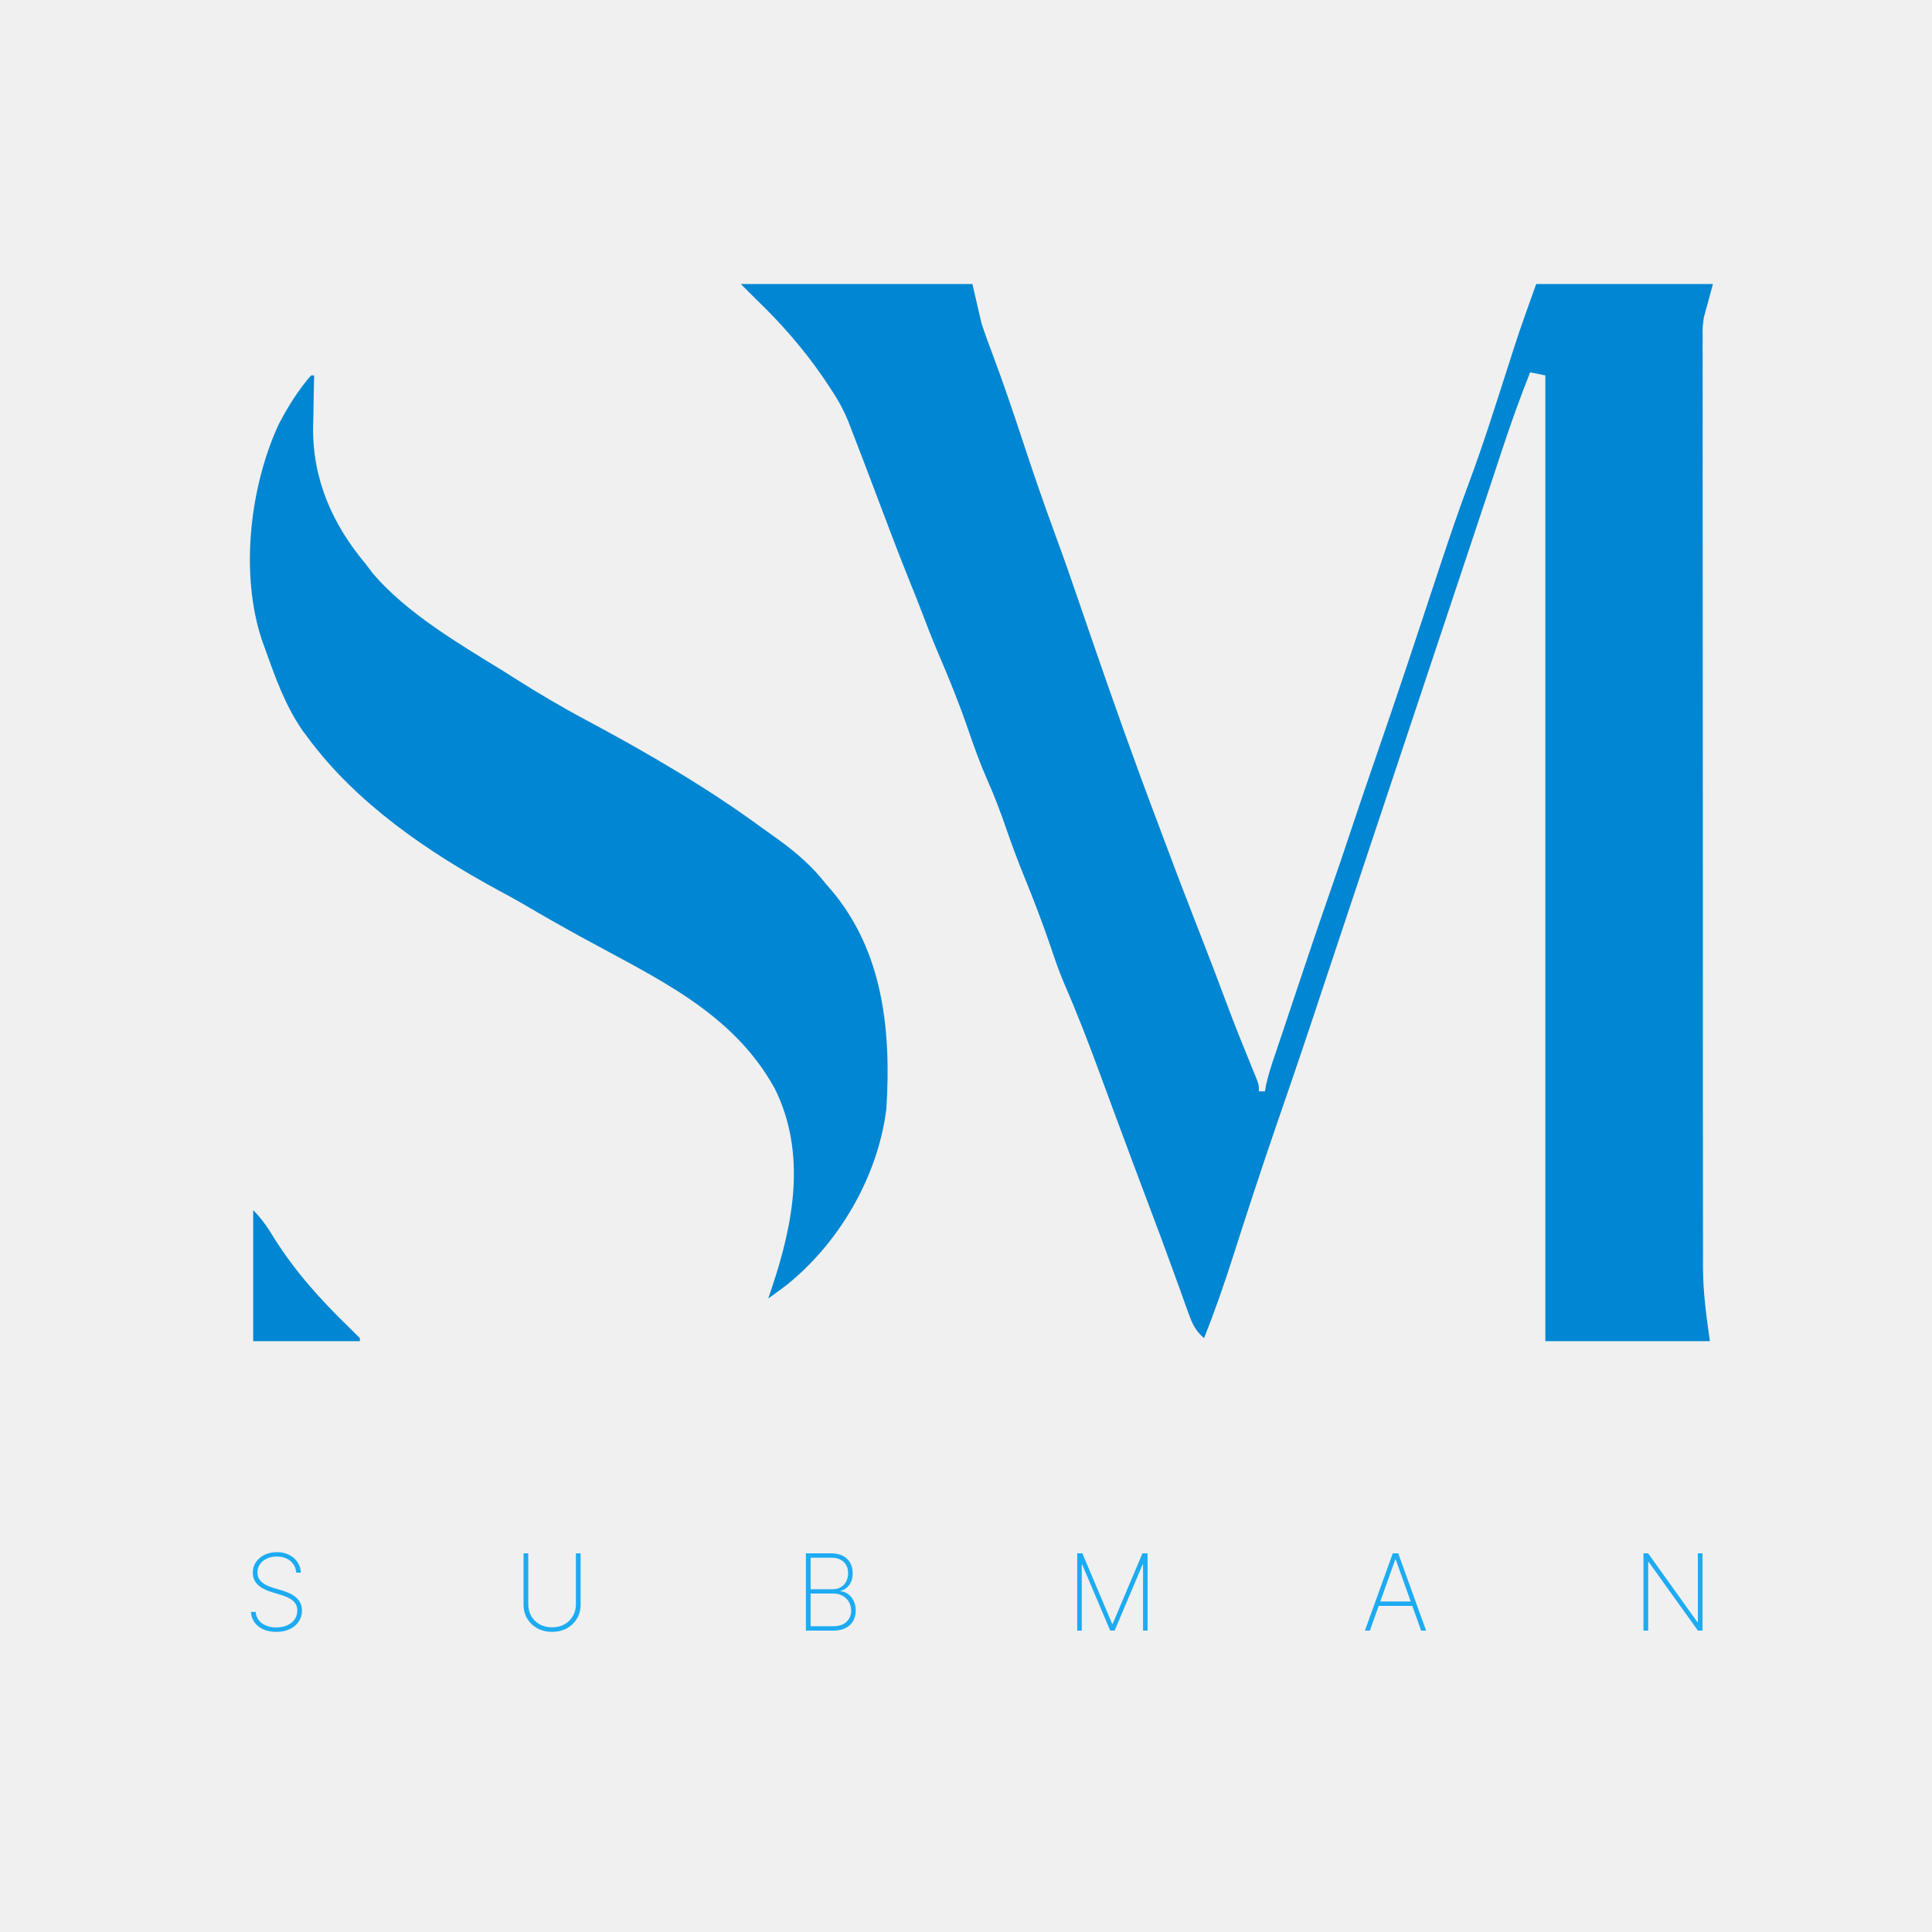
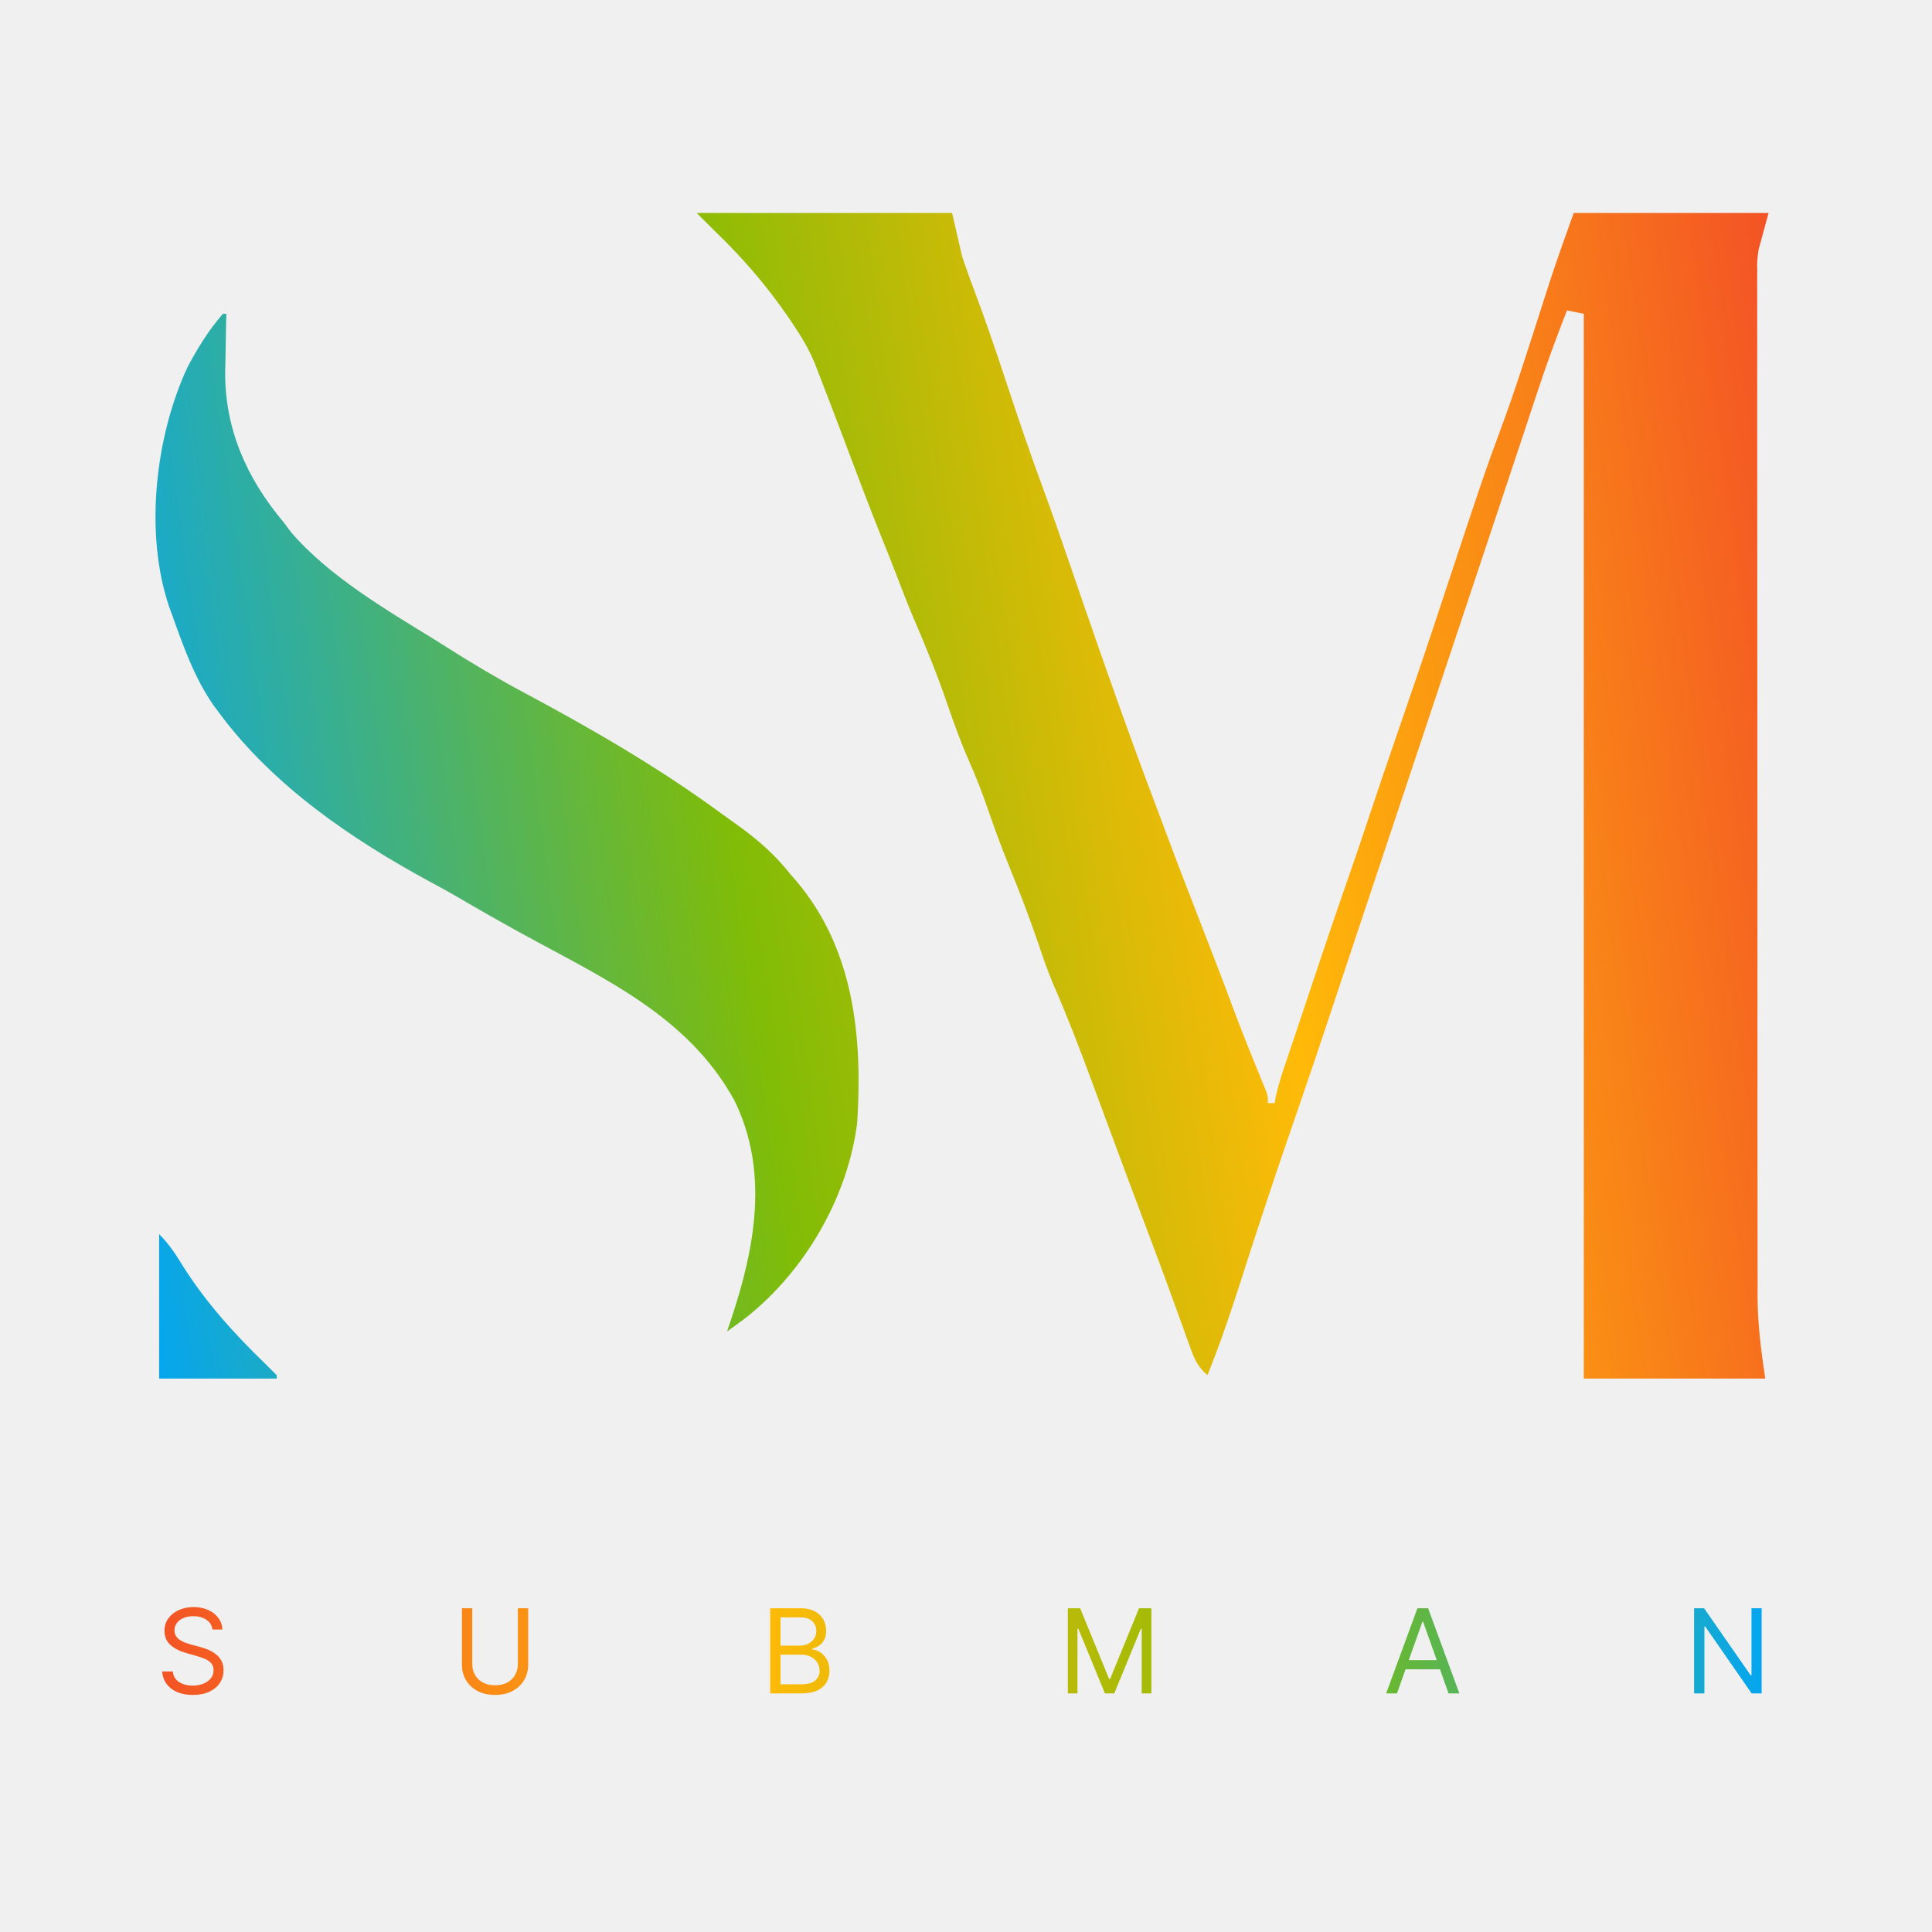
- <svg xmlns="http://www.w3.org/2000/svg" width="1000" height="1000" viewBox="0 0 1000 1000" fill="none">
-   <g clip-path="url(#clip0_1_3)">
-     <path d="M383.437 147C422.998 147 462.559 147 503.318 147C504.88 153.765 506.442 160.53 508.051 167.5C509.799 172.695 511.6 177.771 513.571 182.875C519.199 197.873 524.331 213.001 529.345 228.212C534.638 244.237 540.069 260.18 545.923 276.011C550.324 287.946 554.494 299.955 558.626 311.986C559.3 313.947 559.974 315.909 560.668 317.93C561.982 321.755 563.295 325.579 564.608 329.404C575.632 361.459 586.95 393.427 598.954 425.13C600.357 428.838 601.75 432.55 603.131 436.267C609.044 452.167 615.176 467.98 621.316 483.793C625.819 495.392 630.316 506.992 634.636 518.661C638.732 529.707 643.125 540.626 647.589 551.528C648.369 553.45 648.369 553.45 649.165 555.411C649.634 556.555 650.102 557.699 650.585 558.878C651.593 561.731 651.593 561.731 651.593 564.885C652.634 564.885 653.675 564.885 654.748 564.885C655.016 563.305 655.016 563.305 655.29 561.694C656.551 555.975 658.38 550.51 660.268 544.976C661.129 542.426 661.99 539.876 662.85 537.325C663.321 535.935 663.791 534.544 664.276 533.111C665.889 528.319 667.483 523.522 669.073 518.723C675.643 498.905 682.34 479.137 689.201 459.418C692.402 450.209 695.562 440.991 698.619 431.733C702.86 418.889 707.257 406.1 711.655 393.309C717.456 376.437 723.255 359.566 728.885 342.637C729.364 341.195 729.844 339.753 730.338 338.267C732.685 331.197 735.026 324.126 737.363 317.053C739.79 309.711 742.222 302.372 744.659 295.034C745.277 293.171 745.277 293.171 745.908 291.27C750.519 277.4 755.213 263.586 760.334 249.894C767.506 230.71 773.651 211.177 779.906 191.679C780.331 190.357 780.757 189.035 781.195 187.673C781.983 185.219 782.769 182.765 783.55 180.31C787.153 169.096 791.164 158.114 795.135 147C825.326 147 855.517 147 886.624 147C884.281 155.586 884.281 155.586 881.891 164.346C881.216 169.593 881.216 169.593 881.3 174.349C881.289 176.139 881.278 177.928 881.266 179.772C881.277 181.682 881.289 183.592 881.301 185.56C881.295 187.633 881.289 189.706 881.282 191.841C881.266 197.549 881.278 203.256 881.296 208.964C881.31 215.138 881.296 221.311 881.287 227.485C881.272 239.562 881.282 251.639 881.301 263.716C881.323 277.799 881.32 291.881 881.317 305.963C881.312 331.104 881.33 356.244 881.361 381.384C881.391 405.743 881.402 430.102 881.393 454.46C881.384 481.019 881.384 507.578 881.402 534.137C881.404 536.973 881.406 539.81 881.408 542.646C881.409 544.041 881.41 545.437 881.411 546.874C881.417 556.674 881.416 566.474 881.413 576.275C881.41 588.233 881.418 600.191 881.441 612.149C881.452 618.242 881.459 624.335 881.452 630.428C881.444 637.052 881.461 643.676 881.48 650.3C881.474 652.2 881.468 654.1 881.462 656.057C881.53 669.28 883.136 680.828 885.046 694.192C856.937 694.192 828.828 694.192 799.867 694.192C799.867 529.23 799.867 364.268 799.867 194.308C797.265 193.787 794.662 193.267 791.98 192.731C786.844 205.796 782.061 218.915 777.685 232.252C776.451 235.983 775.217 239.714 773.982 243.445C773.32 245.449 772.659 247.453 771.997 249.458C768.572 259.824 765.11 270.179 761.653 280.535C759.618 286.632 757.585 292.73 755.553 298.828C754.764 301.194 753.975 303.559 753.186 305.924C752.811 307.049 752.436 308.175 752.05 309.334C706.139 447.026 706.139 447.026 705.03 450.35C704.292 452.563 703.555 454.776 702.817 456.989C700.856 462.87 698.895 468.751 696.933 474.631C692.977 486.49 689.025 498.351 685.088 510.216C683.684 514.444 682.279 518.672 680.873 522.899C680.348 524.48 680.348 524.48 679.811 526.092C675.658 538.573 671.455 551.036 667.176 563.474C666.756 564.693 666.337 565.912 665.905 567.168C664.19 572.151 662.474 577.135 660.758 582.119C652.896 604.965 645.382 627.917 638.029 650.932C633.511 665.018 628.723 678.884 623.2 692.615C618.814 688.833 617.163 685.299 615.22 679.883C614.622 678.24 614.024 676.596 613.408 674.903C612.768 673.105 612.128 671.307 611.468 669.454C610.412 666.547 609.357 663.64 608.299 660.734C607.557 658.696 606.818 656.657 606.079 654.617C602.457 644.614 598.72 634.654 594.969 624.699C589.026 608.93 583.128 593.145 577.283 577.34C576.157 574.299 575.031 571.258 573.904 568.217C572.248 563.745 570.593 559.273 568.945 554.799C563.342 539.586 557.58 524.546 551.078 509.692C548.295 503.159 545.98 496.517 543.739 489.784C539.544 477.485 534.905 465.433 530 453.402C526.582 444.972 523.429 436.491 520.472 427.889C517.717 419.877 514.735 412.091 511.304 404.334C507.453 395.594 504.228 386.762 501.149 377.724C496.575 364.323 491.308 351.336 485.721 338.331C482.544 330.93 479.648 323.436 476.799 315.903C474.858 310.824 472.828 305.788 470.785 300.75C464.37 284.868 458.397 268.811 452.343 252.789C448.342 242.216 444.337 231.645 440.223 221.115C439.796 220.015 439.369 218.914 438.929 217.78C436.148 210.929 432.512 204.942 428.392 198.841C427.71 197.825 427.027 196.809 426.323 195.761C416.137 180.889 404.346 167.343 391.324 154.885C388.721 152.283 386.118 149.681 383.437 147Z" fill="#0086D2" />
-     <path d="M161.025 194.308C161.546 194.308 162.066 194.308 162.603 194.308C162.553 196.153 162.553 196.153 162.502 198.036C162.37 203.725 162.289 209.413 162.208 215.103C162.155 217.038 162.103 218.972 162.048 220.964C161.761 248.166 172.065 271.458 189.418 292.077C190.589 293.638 191.761 295.199 192.967 296.808C210.474 317.329 237.629 333.284 260.401 347.269C262.419 348.544 264.436 349.821 266.451 351.101C278.422 358.682 290.472 365.852 302.99 372.5C334.683 389.47 365.728 407.435 394.738 428.728C397.508 430.754 400.3 432.747 403.099 434.733C412.572 441.581 420.391 448.47 427.604 457.654C428.486 458.662 429.369 459.67 430.278 460.709C457.262 492.645 461.322 533.749 458.776 573.977C454.417 609.013 434.27 643.562 406.76 665.43C403.743 667.698 400.709 669.929 397.633 672.115C398.284 670.196 398.935 668.278 399.605 666.3C410.763 632.835 417.535 596.894 401.053 563.499C379.087 523.619 339.291 506.162 300.685 484.916C290.697 479.418 280.795 473.803 270.974 468.01C266.737 465.554 262.453 463.214 258.133 460.906C221.342 440.959 184.624 415.893 159.448 381.962C158.478 380.659 157.508 379.356 156.509 378.013C147.652 365.153 142.553 350.845 137.364 336.231C136.807 334.71 136.25 333.19 135.676 331.623C124.07 297.154 129.267 251.821 144.383 219.36C149.068 210.471 154.368 201.874 161.025 194.308Z" fill="#0086D2" />
-     <path d="M131.055 626.385C135.661 630.989 138.741 635.678 142.097 641.168C152.833 658.23 165.975 672.785 180.415 686.792C182.389 688.709 184.33 690.659 186.263 692.615C186.263 693.136 186.263 693.656 186.263 694.192C168.045 694.192 149.826 694.192 131.055 694.192C131.055 671.816 131.055 649.439 131.055 626.385Z" fill="#0086D2" />
-     <path d="M153.344 814C153.135 811.513 152.12 809.501 150.297 807.965C148.487 806.428 146.143 805.66 143.266 805.66C141.326 805.66 139.6 806.018 138.09 806.734C136.579 807.451 135.395 808.427 134.535 809.664C133.676 810.901 133.246 812.32 133.246 813.922C133.246 814.951 133.441 815.882 133.832 816.715C134.236 817.535 134.802 818.271 135.531 818.922C136.26 819.56 137.126 820.12 138.129 820.602C139.132 821.083 140.238 821.507 141.449 821.871L145.824 823.16C147.322 823.616 148.702 824.143 149.965 824.742C151.241 825.341 152.348 826.057 153.285 826.891C154.236 827.711 154.971 828.674 155.492 829.781C156.026 830.888 156.293 832.164 156.293 833.609C156.293 835.719 155.746 837.607 154.652 839.273C153.572 840.94 152.029 842.255 150.023 843.219C148.031 844.169 145.681 844.645 142.973 844.645C140.395 844.645 138.148 844.208 136.234 843.336C134.333 842.464 132.829 841.253 131.723 839.703C130.616 838.141 129.991 836.344 129.848 834.312H132.348C132.478 835.966 133.005 837.398 133.93 838.609C134.867 839.807 136.111 840.732 137.66 841.383C139.21 842.034 140.98 842.359 142.973 842.359C145.121 842.359 147.016 841.995 148.656 841.266C150.297 840.523 151.579 839.495 152.504 838.18C153.428 836.865 153.891 835.335 153.891 833.59C153.891 832.184 153.559 830.979 152.895 829.977C152.23 828.974 151.247 828.108 149.945 827.379C148.656 826.65 147.055 825.999 145.141 825.426L140.473 824.02C137.348 823.069 134.958 821.773 133.305 820.133C131.664 818.492 130.844 816.448 130.844 814C130.844 811.943 131.391 810.12 132.484 808.531C133.578 806.93 135.063 805.673 136.938 804.762C138.826 803.85 140.954 803.395 143.324 803.395C145.707 803.395 147.81 803.857 149.633 804.781C151.456 805.693 152.901 806.949 153.969 808.551C155.036 810.139 155.629 811.956 155.746 814H153.344ZM298.081 804H300.523V830.484C300.523 833.206 299.891 835.634 298.628 837.77C297.365 839.892 295.62 841.572 293.394 842.809C291.18 844.033 288.635 844.645 285.757 844.645C282.892 844.645 280.347 844.033 278.12 842.809C275.894 841.572 274.142 839.885 272.866 837.75C271.603 835.615 270.978 833.193 270.991 830.484V804H273.433V830.348C273.433 832.652 273.954 834.703 274.995 836.5C276.05 838.297 277.502 839.716 279.351 840.758C281.2 841.786 283.335 842.301 285.757 842.301C288.179 842.301 290.314 841.786 292.163 840.758C294.012 839.716 295.458 838.297 296.499 836.5C297.554 834.703 298.081 832.652 298.081 830.348V804ZM417.13 844V804H430.119C432.54 804 434.585 804.43 436.251 805.289C437.918 806.148 439.181 807.353 440.04 808.902C440.913 810.452 441.349 812.255 441.349 814.312C441.349 815.927 441.089 817.359 440.568 818.609C440.047 819.859 439.318 820.895 438.38 821.715C437.456 822.522 436.369 823.082 435.119 823.395V823.629C436.499 823.733 437.781 824.215 438.966 825.074C440.151 825.921 441.102 827.073 441.818 828.531C442.547 829.99 442.912 831.689 442.912 833.629C442.912 835.673 442.469 837.477 441.583 839.039C440.711 840.589 439.402 841.806 437.658 842.691C435.913 843.564 433.751 844 431.173 844H417.13ZM419.572 841.734H431.173C434.181 841.734 436.492 840.979 438.107 839.469C439.734 837.958 440.548 836.012 440.548 833.629C440.548 831.949 440.151 830.445 439.357 829.117C438.576 827.789 437.488 826.741 436.095 825.973C434.702 825.191 433.087 824.801 431.251 824.801H419.572V841.734ZM419.572 822.574H430.958C432.664 822.574 434.109 822.203 435.294 821.461C436.492 820.719 437.404 819.723 438.029 818.473C438.667 817.223 438.986 815.836 438.986 814.312C438.986 811.839 438.218 809.879 436.681 808.434C435.145 806.988 432.957 806.266 430.119 806.266H419.572V822.574ZM557.576 804H560.232L575.642 840.484H575.916L591.326 804H593.982V844H591.638V809.801H591.404L576.931 844H574.627L560.154 809.801H559.92V844H557.576V804ZM709.047 844H706.469L720.902 804H723.715L738.148 844H735.57L722.406 807.145H722.211L709.047 844ZM712.699 828.941H731.918V831.207H712.699V828.941ZM881.226 804V844H878.843L853.335 808.434H853.101V844H850.659V804H853.062L878.569 839.605H878.804V804H881.226Z" fill="#1DABF2" />
-   </g>
+ <svg xmlns="http://www.w3.org/2000/svg" width="907" height="907" viewBox="0 0 907 907" fill="none">
+   <path d="M327.092 100C366.653 100 406.214 100 446.973 100C448.535 106.765 450.096 113.53 451.705 120.5C453.454 125.695 455.254 130.771 457.226 135.875C462.854 150.873 467.986 166.001 473 181.212C478.293 197.237 483.724 213.18 489.578 229.011C493.979 240.946 498.149 252.955 502.28 264.986C502.954 266.947 503.629 268.909 504.323 270.93C505.637 274.755 506.95 278.579 508.263 282.404C519.287 314.459 530.605 346.427 542.609 378.13C544.012 381.838 545.405 385.55 546.786 389.267C552.699 405.167 558.831 420.98 564.971 436.793C569.474 448.392 573.971 459.992 578.291 471.661C582.387 482.707 586.78 493.626 591.244 504.528C592.024 506.45 592.024 506.45 592.82 508.411C593.288 509.555 593.757 510.699 594.24 511.878C595.248 514.731 595.248 514.731 595.248 517.885C596.289 517.885 597.33 517.885 598.402 517.885C598.671 516.305 598.671 516.305 598.945 514.694C600.206 508.975 602.034 503.51 603.923 497.976C604.784 495.426 605.645 492.876 606.505 490.325C606.976 488.935 607.446 487.544 607.931 486.111C609.544 481.319 611.138 476.522 612.728 471.723C619.298 451.905 625.995 432.137 632.855 412.418C636.057 403.209 639.217 393.991 642.274 384.733C646.515 371.889 650.912 359.1 655.31 346.309C661.111 329.437 666.91 312.566 672.54 295.637C673.019 294.195 673.499 292.753 673.993 291.267C676.34 284.197 678.681 277.126 681.018 270.053C683.445 262.711 685.877 255.372 688.314 248.034C688.932 246.171 688.932 246.171 689.563 244.27C694.174 230.4 698.868 216.586 703.989 202.894C711.16 183.71 717.306 164.177 723.561 144.679C723.986 143.357 724.412 142.035 724.85 140.673C725.638 138.219 726.424 135.765 727.205 133.31C730.808 122.096 734.819 111.114 738.79 100C768.981 100 799.172 100 830.278 100C827.936 108.586 827.936 108.586 825.546 117.346C824.871 122.593 824.871 122.593 824.955 127.349C824.944 129.139 824.932 130.928 824.921 132.772C824.932 134.682 824.944 136.592 824.956 138.56C824.95 140.633 824.943 142.706 824.937 144.841C824.92 150.549 824.933 156.256 824.951 161.964C824.965 168.138 824.951 174.311 824.942 180.485C824.927 192.562 824.937 204.639 824.956 216.716C824.978 230.799 824.975 244.881 824.972 258.963C824.967 284.104 824.985 309.244 825.016 334.384C825.046 358.743 825.057 383.102 825.048 407.46C825.039 434.019 825.039 460.578 825.057 487.137C825.059 489.973 825.061 492.81 825.063 495.646C825.064 497.041 825.065 498.437 825.066 499.874C825.072 509.674 825.071 519.474 825.068 529.275C825.065 541.233 825.073 553.191 825.096 565.149C825.107 571.242 825.114 577.335 825.107 583.428C825.099 590.052 825.116 596.676 825.135 603.3C825.129 605.2 825.123 607.1 825.117 609.057C825.185 622.28 826.791 633.828 828.701 647.192C800.592 647.192 772.483 647.192 743.522 647.192C743.522 482.23 743.522 317.268 743.522 147.308C740.919 146.787 738.317 146.267 735.635 145.731C730.499 158.796 725.716 171.915 721.34 185.252C720.106 188.983 718.872 192.714 717.637 196.445C716.975 198.449 716.314 200.453 715.652 202.458C712.227 212.824 708.765 223.179 705.308 233.535C703.273 239.632 701.24 245.73 699.207 251.828C698.419 254.194 697.63 256.559 696.841 258.924C696.466 260.049 696.091 261.175 695.704 262.334C649.793 400.026 649.793 400.026 648.685 403.35C647.947 405.563 647.209 407.776 646.472 409.989C644.511 415.87 642.55 421.751 640.588 427.631C636.632 439.49 632.68 451.351 628.743 463.216C627.338 467.444 625.934 471.672 624.528 475.899C624.002 477.48 624.002 477.48 623.466 479.092C619.313 491.573 615.11 504.036 610.831 516.474C610.411 517.693 609.992 518.912 609.56 520.168C607.845 525.151 606.129 530.135 604.412 535.119C596.551 557.965 589.037 580.917 581.684 603.932C577.166 618.018 572.378 631.884 566.855 645.615C562.468 641.833 560.817 638.299 558.875 632.883C558.277 631.24 557.679 629.596 557.063 627.903C556.423 626.105 555.783 624.307 555.123 622.454C554.067 619.547 553.012 616.64 551.954 613.734C551.212 611.696 550.473 609.657 549.734 607.617C546.112 597.614 542.375 587.654 538.624 577.699C532.681 561.93 526.783 546.145 520.938 530.34C519.812 527.299 518.685 524.258 517.559 521.217C515.903 516.745 514.248 512.273 512.6 507.799C506.996 492.586 501.235 477.546 494.733 462.692C491.949 456.159 489.635 449.517 487.394 442.784C483.198 430.485 478.56 418.433 473.655 406.402C470.237 397.972 467.084 389.491 464.127 380.889C461.372 372.877 458.39 365.091 454.959 357.334C451.108 348.594 447.883 339.762 444.804 330.724C440.23 317.323 434.963 304.336 429.376 291.331C426.199 283.93 423.303 276.436 420.453 268.903C418.513 263.824 416.483 258.788 414.44 253.75C408.025 237.868 402.052 221.811 395.998 205.789C391.997 195.216 387.991 184.645 383.878 174.115C383.451 173.015 383.023 171.914 382.583 170.78C379.803 163.929 376.167 157.942 372.047 151.841C371.365 150.825 370.682 149.809 369.978 148.761C359.792 133.889 348.001 120.343 334.979 107.885C332.376 105.283 329.773 102.681 327.092 100Z" fill="url(#paint0_linear_13_78)" />
+   <path d="M104.68 147.308C105.201 147.308 105.721 147.308 106.257 147.308C106.208 149.153 106.208 149.153 106.157 151.035C106.024 156.725 105.944 162.413 105.863 168.103C105.81 170.037 105.757 171.972 105.703 173.964C105.416 201.166 115.72 224.458 133.073 245.077C134.244 246.638 135.415 248.199 136.622 249.808C154.129 270.329 181.284 286.284 204.055 300.269C206.074 301.544 208.091 302.821 210.106 304.101C222.077 311.682 234.127 318.852 246.645 325.5C278.338 342.47 309.383 360.435 338.393 381.728C341.163 383.754 343.954 385.747 346.754 387.733C356.227 394.581 364.046 401.47 371.259 410.654C372.141 411.662 373.023 412.67 373.933 413.709C400.917 445.645 404.977 486.749 402.43 526.976C398.072 562.012 377.925 596.562 350.414 618.43C347.398 620.698 344.364 622.929 341.288 625.115C341.939 623.196 342.59 621.277 343.26 619.3C354.418 585.835 361.19 549.894 344.708 516.499C322.742 476.619 282.946 459.162 244.34 437.916C234.351 432.418 224.45 426.803 214.629 421.01C210.392 418.554 206.108 416.213 201.788 413.906C164.997 393.959 128.279 368.893 103.103 334.961C102.133 333.658 101.163 332.355 100.164 331.013C91.306 318.153 86.208 303.845 81.019 289.231C80.462 287.71 79.905 286.19 79.331 284.623C67.725 250.154 72.922 204.821 88.037 172.36C92.723 163.471 98.023 154.874 104.68 147.308Z" fill="url(#paint1_linear_13_78)" />
+   <path d="M74.71 579.385C79.316 583.989 82.396 588.678 85.751 594.168C96.488 611.23 109.63 625.785 124.07 639.792C126.043 641.709 127.985 643.659 129.918 645.615C129.918 646.136 129.918 646.656 129.918 647.192C111.699 647.192 93.481 647.192 74.71 647.192C74.71 624.816 74.71 602.439 74.71 579.385Z" fill="url(#paint2_linear_13_78)" />
+   <path d="M99.719 765C99.484 763.021 98.534 761.484 96.867 760.391C95.201 759.297 93.156 758.75 90.734 758.75C88.963 758.75 87.414 759.036 86.086 759.609C84.771 760.182 83.742 760.97 83 761.973C82.271 762.975 81.906 764.115 81.906 765.391C81.906 766.458 82.16 767.376 82.668 768.145C83.189 768.9 83.853 769.531 84.66 770.039C85.467 770.534 86.314 770.944 87.199 771.27C88.085 771.582 88.898 771.836 89.641 772.031L93.703 773.125C94.745 773.398 95.904 773.776 97.18 774.258C98.469 774.74 99.699 775.397 100.871 776.23C102.056 777.051 103.033 778.105 103.801 779.395C104.569 780.684 104.953 782.266 104.953 784.141C104.953 786.302 104.387 788.255 103.254 790C102.134 791.745 100.493 793.132 98.332 794.16C96.184 795.189 93.573 795.703 90.5 795.703C87.635 795.703 85.155 795.241 83.059 794.316C80.975 793.392 79.335 792.103 78.137 790.449C76.952 788.796 76.281 786.875 76.125 784.688H81.125C81.255 786.198 81.763 787.448 82.648 788.437C83.547 789.414 84.68 790.143 86.047 790.625C87.427 791.094 88.912 791.328 90.5 791.328C92.349 791.328 94.009 791.029 95.481 790.43C96.952 789.818 98.117 788.971 98.977 787.891C99.836 786.797 100.266 785.521 100.266 784.062C100.266 782.734 99.894 781.654 99.152 780.82C98.41 779.987 97.434 779.31 96.223 778.789C95.012 778.268 93.703 777.812 92.297 777.422L87.375 776.016C84.25 775.117 81.776 773.835 79.953 772.168C78.13 770.501 77.219 768.32 77.219 765.625C77.219 763.385 77.824 761.432 79.035 759.766C80.259 758.086 81.9 756.784 83.957 755.859C86.027 754.922 88.338 754.453 90.891 754.453C93.469 754.453 95.76 754.915 97.766 755.84C99.771 756.751 101.359 758.001 102.531 759.59C103.716 761.178 104.341 762.982 104.406 765H99.719ZM243.117 755H247.961V781.484C247.961 784.219 247.316 786.66 246.027 788.809C244.751 790.944 242.948 792.63 240.617 793.867C238.286 795.091 235.552 795.703 232.414 795.703C229.276 795.703 226.541 795.091 224.211 793.867C221.88 792.63 220.07 790.944 218.781 788.809C217.505 786.66 216.867 784.219 216.867 781.484V755H221.711V781.094C221.711 783.047 222.14 784.785 223 786.309C223.859 787.819 225.083 789.01 226.672 789.883C228.273 790.742 230.187 791.172 232.414 791.172C234.64 791.172 236.554 790.742 238.156 789.883C239.758 789.01 240.982 787.819 241.828 786.309C242.687 784.785 243.117 783.047 243.117 781.094V755ZM361.584 795V755H375.568C378.354 755 380.653 755.482 382.462 756.445C384.272 757.396 385.62 758.678 386.505 760.293C387.391 761.895 387.834 763.672 387.834 765.625C387.834 767.344 387.528 768.763 386.916 769.883C386.317 771.003 385.522 771.888 384.533 772.539C383.556 773.19 382.495 773.672 381.349 773.984V774.375C382.573 774.453 383.804 774.883 385.041 775.664C386.278 776.445 387.313 777.565 388.146 779.023C388.979 780.482 389.396 782.266 389.396 784.375C389.396 786.38 388.94 788.184 388.029 789.785C387.117 791.387 385.679 792.656 383.712 793.594C381.746 794.531 379.188 795 376.037 795H361.584ZM366.427 790.703H376.037C379.201 790.703 381.447 790.091 382.775 788.867C384.116 787.63 384.787 786.133 384.787 784.375C384.787 783.021 384.442 781.771 383.752 780.625C383.061 779.466 382.078 778.542 380.802 777.852C379.526 777.148 378.016 776.797 376.271 776.797H366.427V790.703ZM366.427 772.578H375.412C376.87 772.578 378.185 772.292 379.357 771.719C380.542 771.146 381.479 770.339 382.17 769.297C382.873 768.255 383.224 767.031 383.224 765.625C383.224 763.867 382.612 762.376 381.388 761.152C380.164 759.915 378.224 759.297 375.568 759.297H366.427V772.578ZM501.305 755H507.086L520.68 788.203H521.149L534.743 755H540.524V795H535.993V764.609H535.602L523.102 795H518.727L506.227 764.609H505.836V795H501.305V755ZM655.826 795H650.748L665.436 755H670.436L685.123 795H680.045L668.092 761.328H667.779L655.826 795ZM657.701 779.375H678.17V783.672H657.701V779.375ZM827.022 755V795H822.335L800.538 763.594H800.147V795H795.304V755H799.991L821.866 786.484H822.257V755H827.022Z" fill="url(#paint3_linear_13_78)" />
  <defs>
-     <clipPath id="clip0_1_3">
-       <rect width="1000" height="1000" fill="white" />
-     </clipPath>
+     <linearGradient id="paint0_linear_13_78" x1="830" y1="100" x2="12.291" y2="214.88" gradientUnits="userSpaceOnUse">
+       <stop stop-color="#F35325" />
+       <stop offset="0.332" stop-color="#FFBA08" />
+       <stop offset="0.63" stop-color="#81BC06" />
+       <stop offset="1" stop-color="#05A6F0" />
+     </linearGradient>
+     <linearGradient id="paint1_linear_13_78" x1="830" y1="100" x2="12.291" y2="214.88" gradientUnits="userSpaceOnUse">
+       <stop stop-color="#F35325" />
+       <stop offset="0.332" stop-color="#FFBA08" />
+       <stop offset="0.63" stop-color="#81BC06" />
+       <stop offset="1" stop-color="#05A6F0" />
+     </linearGradient>
+     <linearGradient id="paint2_linear_13_78" x1="830" y1="100" x2="12.291" y2="214.88" gradientUnits="userSpaceOnUse">
+       <stop stop-color="#F35325" />
+       <stop offset="0.332" stop-color="#FFBA08" />
+       <stop offset="0.63" stop-color="#81BC06" />
+       <stop offset="1" stop-color="#05A6F0" />
+     </linearGradient>
+     <linearGradient id="paint3_linear_13_78" x1="73" y1="774.5" x2="834" y2="774.5" gradientUnits="userSpaceOnUse">
+       <stop stop-color="#F35325" />
+       <stop offset="0.375" stop-color="#FFBA08" />
+       <stop offset="0.707" stop-color="#81BC06" />
+       <stop offset="0.99" stop-color="#05A6F0" />
+     </linearGradient>
  </defs>
</svg>
